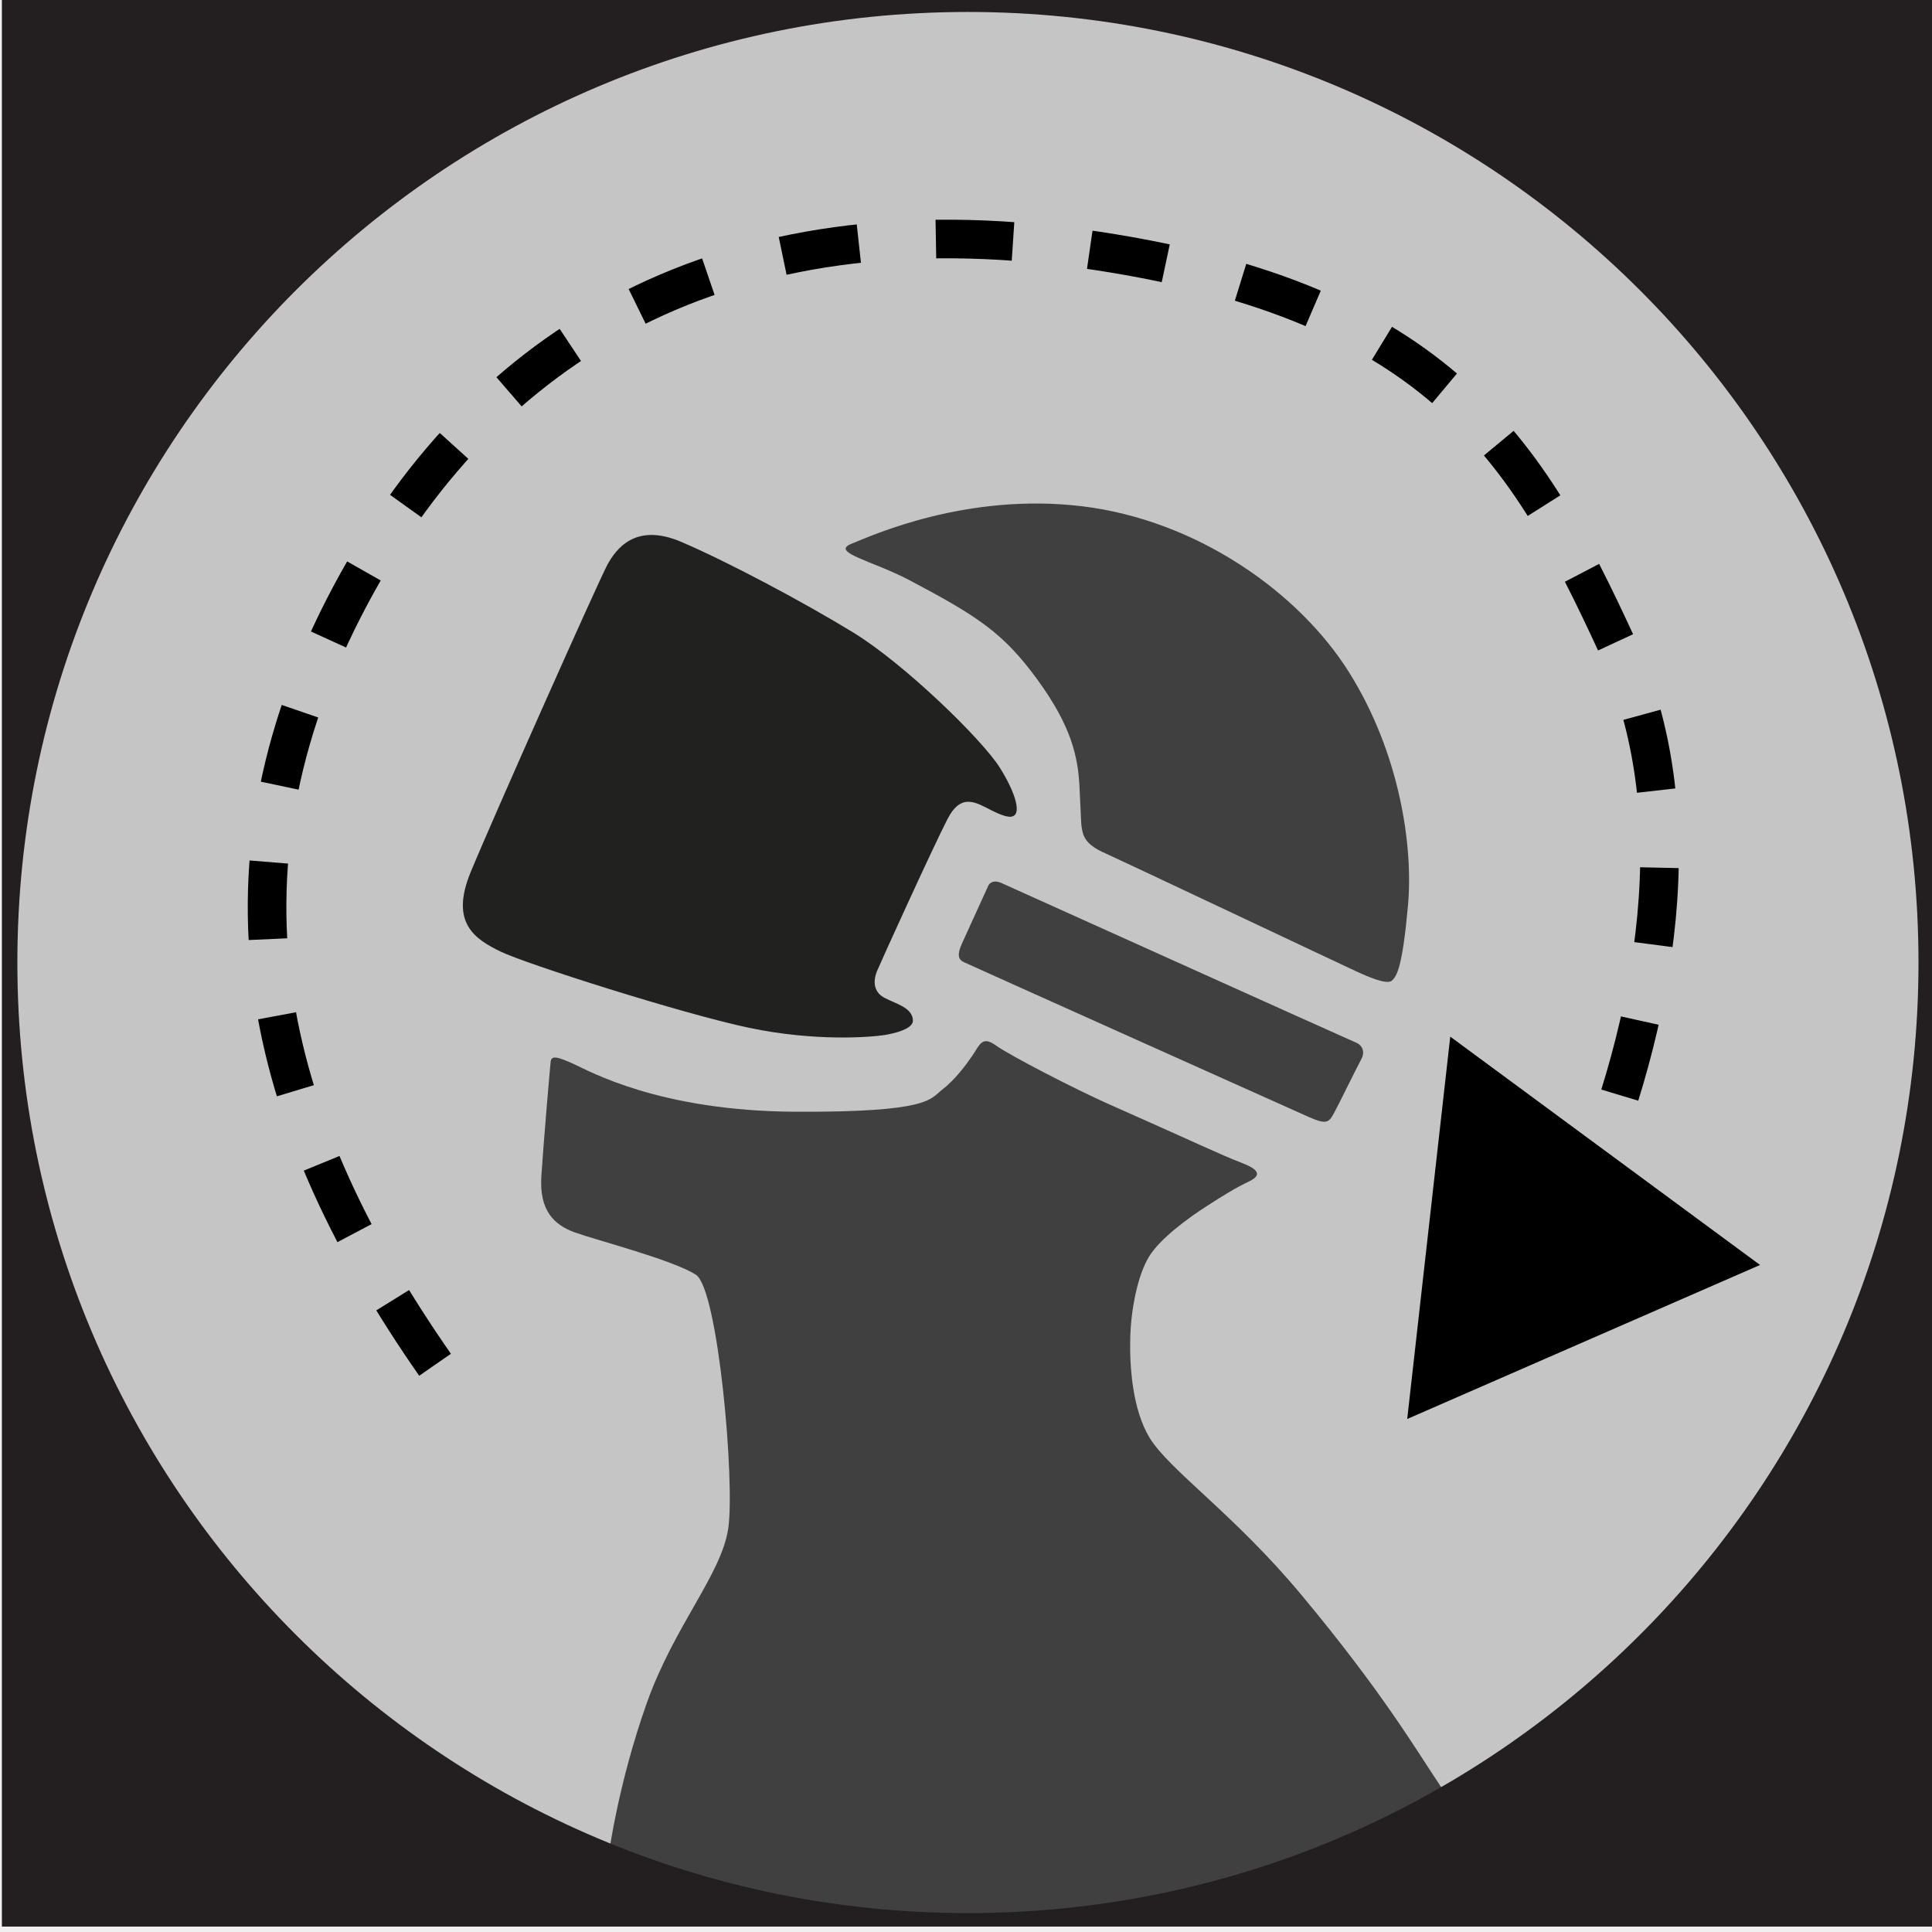
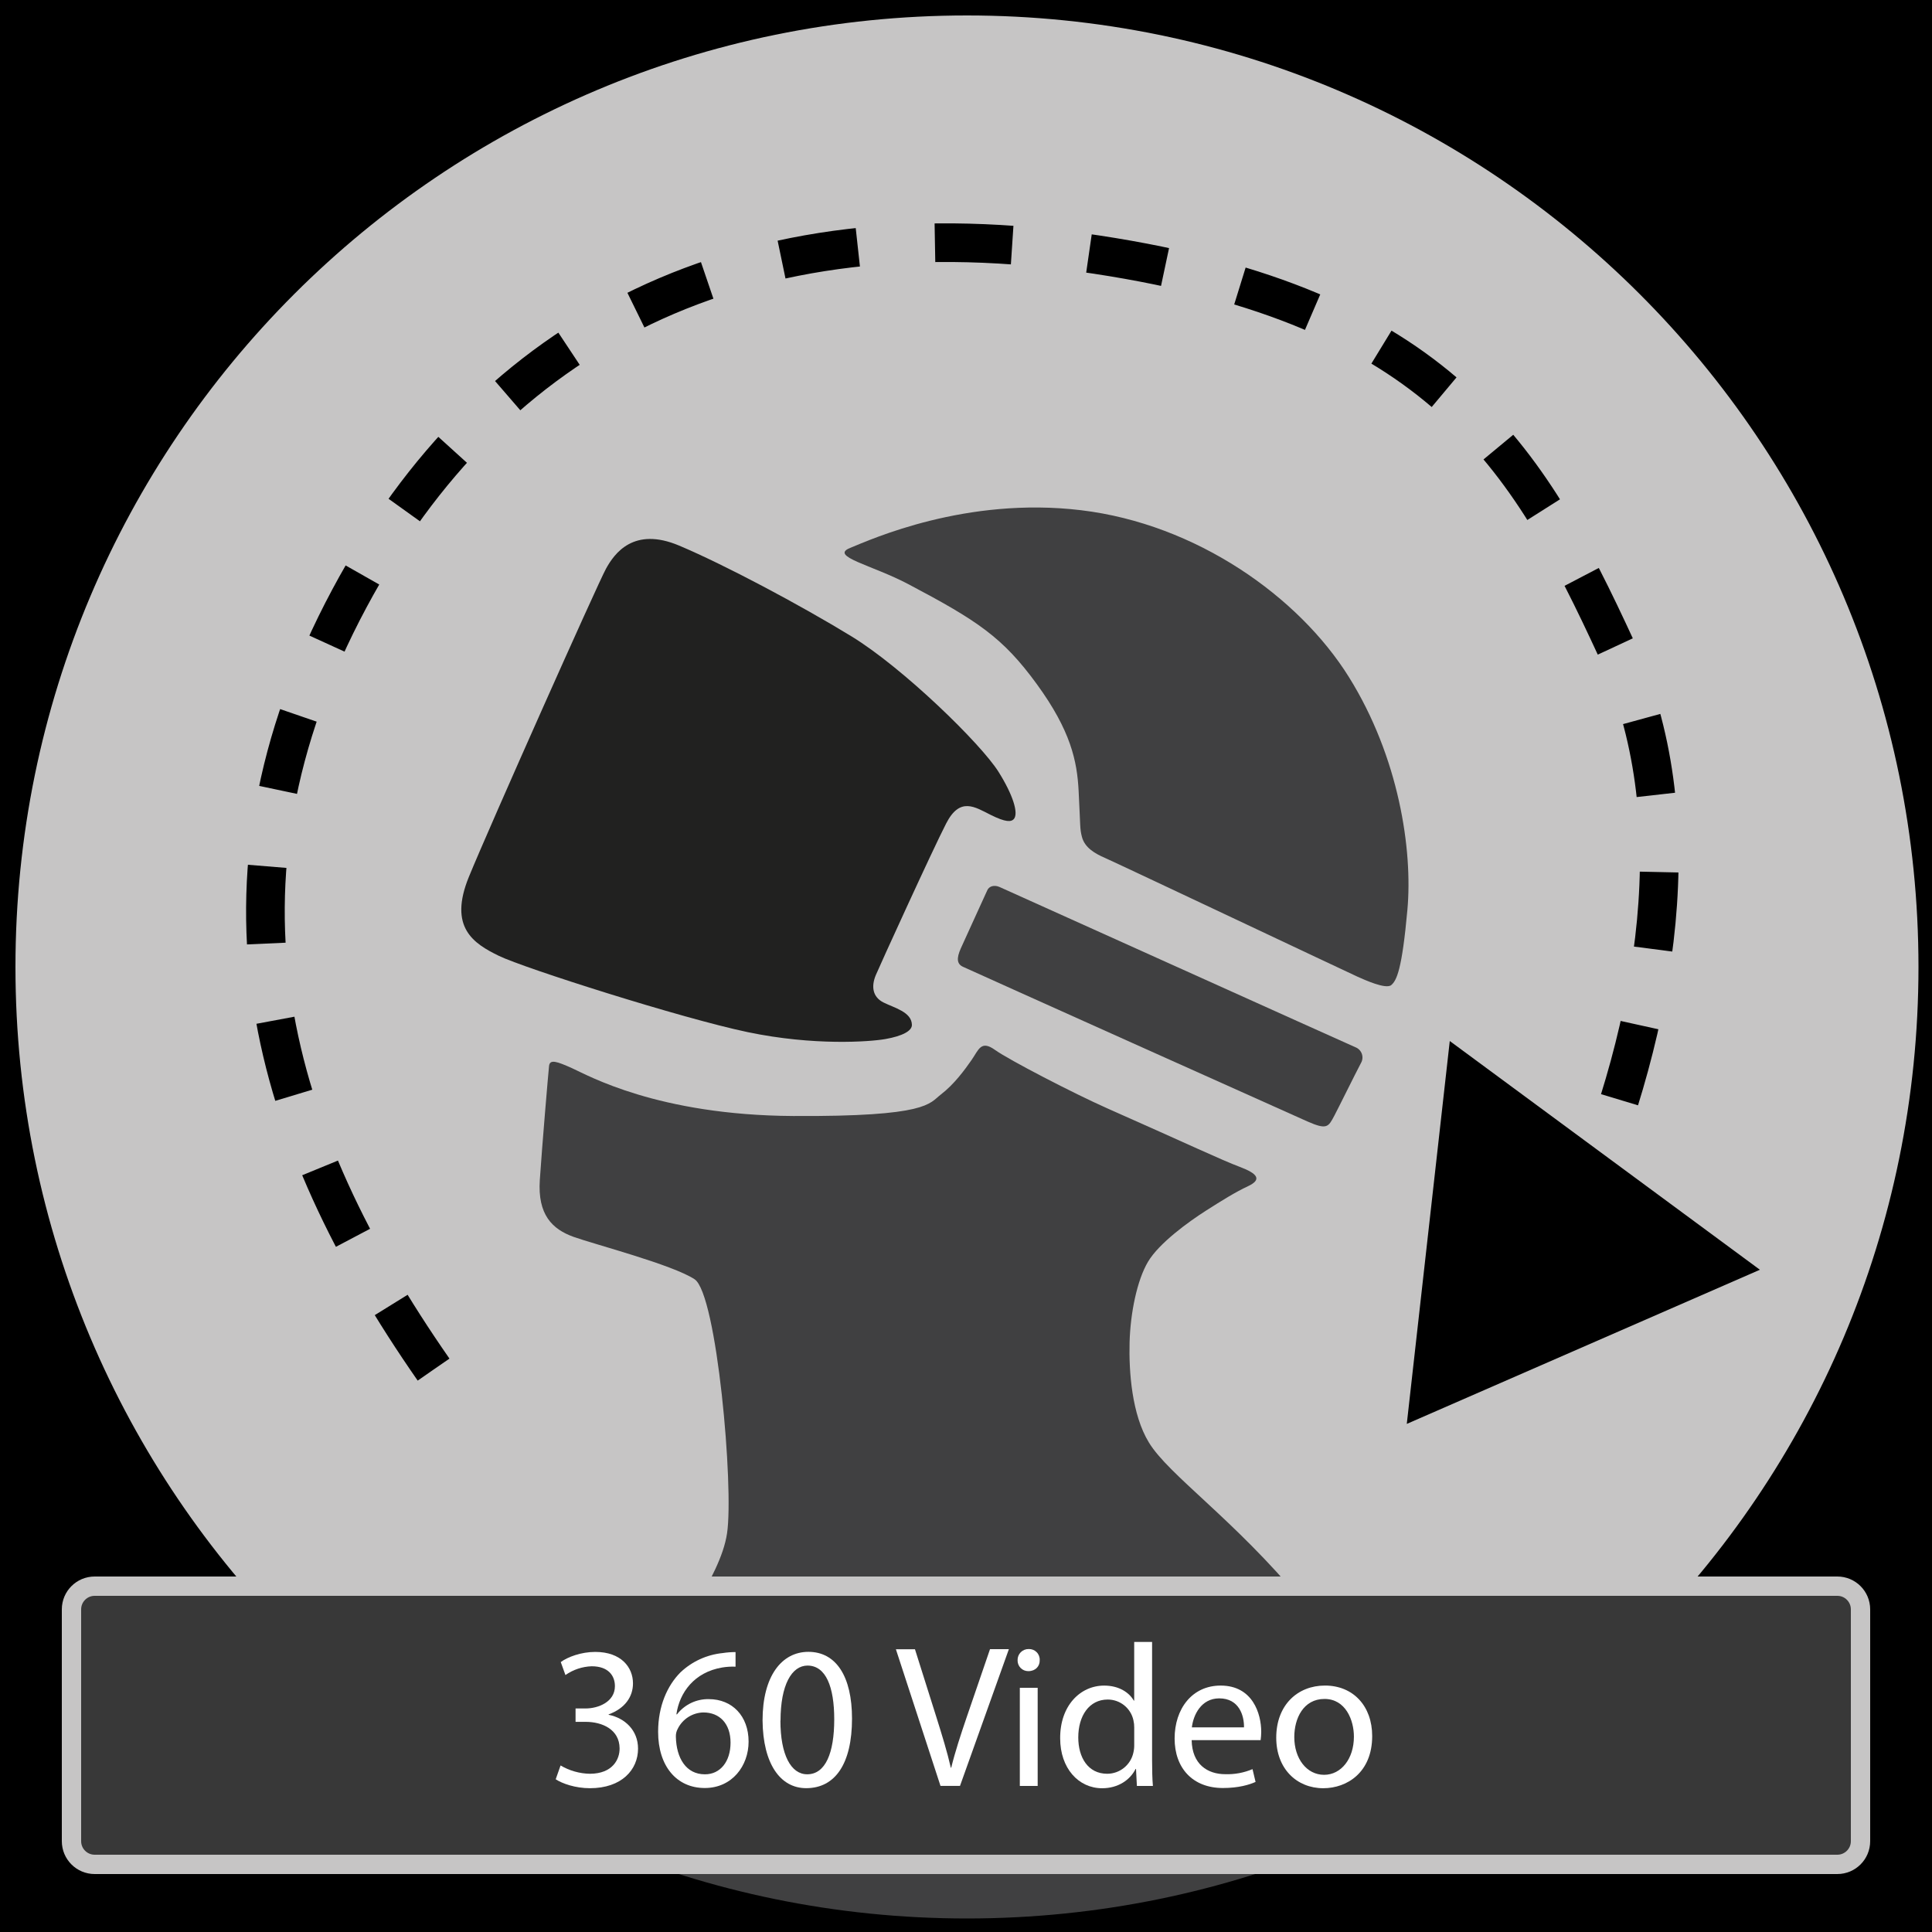
- <svg xmlns="http://www.w3.org/2000/svg" version="1.1" id="Layer_2" x="0px" y="0px" viewBox="0 0 1001 1001" style="enable-background:new 0 0 1001 1001;" xml:space="preserve">
-   <style type="text/css">
- 	.st0{fill:#C6C5C5;}
- 	.st1{fill:none;stroke:#000000;stroke-width:20;stroke-miterlimit:10;stroke-dasharray:40,40;}
- 	.st2{fill:#404041;}
- 	.st3{fill:#212120;}
- 	.st4{fill:#231F20;}
- </style>
-   <rect x="1" y="-1.8" class="st0" width="1000" height="1000" />
-   <g>
-     <g>
-       <g>
-         <path class="st1" d="M225.4,707.1C141.3,586.3,102,457,181.9,307.8C255.4,170.6,384.5,102,568.6,130     c177.4,27,222.9,103.9,269,204c39.9,86.4,21.5,193.7-18.8,289.2" />
-         <g>
-           <polygon points="751.4,537.1 729.1,735.2 911.9,655.4     " />
-         </g>
-       </g>
-     </g>
-     <path class="st2" d="M488,564.7c6.8-5.2,12.4-12.8,15.9-17.9c3.6-5.2,4.8-10.4,12-5.2s40.9,22.6,58.2,30.3   c42.9,19,59,26.7,68.5,30.3c9.6,3.6,11.5,6.6,4.4,10c-6.6,3.1-13.4,7.3-21.9,12.8c-8.9,5.7-24.2,16.7-29.9,26.3   c-5.7,9.5-9.2,26.7-9.6,41.8c-0.4,15.1,1.2,37.3,10,51.8c10.3,16.9,43.8,39.5,78.9,81.7c41.6,50,58.6,79,71.3,98   c12,17.9,43.1,66.8,37.5,69.5c-4.7,2.2-16.2,1-32.4,1.4c-14.3,0.3-413,0.4-419.4,0.4c-8.9,0-18.3-1.6-17.9-17.1   c0.4-15.5,7.2-56.1,21.5-96.4c14.3-40.2,38.6-66.5,42.2-90.4c3.6-23.9-5.2-123.9-16.7-131.5c-11.6-7.6-51.4-17.9-62.6-21.9   c-11.2-4-18.7-11.6-17.5-29.5c1.2-17.9,4.4-55.4,4.8-59s4-2.4,12,1.2c8,3.6,44.2,24.3,114.4,24.7S481.9,569.4,488,564.7z" />
-     <path class="st3" d="M473,528.7c0.1,3.2-5,5.8-13.7,7.4c-8,1.4-37.1,3.6-71.3-3.6S272.4,499.4,259.3,493   c-13.1-6.4-26.3-14.7-15.5-41c10.8-26.3,66.5-151.4,70.9-159.4c4.4-8,14.3-21.9,37.9-12c23.5,10,62.6,30.7,89.3,47   c26.7,16.3,67,55.6,76.1,70.1c7.6,12.1,10.3,21.4,8,24.3c-1.4,1.8-4.4,1.8-12-2c-8.2-4.1-15.9-9.6-23.1,4.4   c-7.2,13.9-34.6,74.1-36.4,78.5c-2.5,6-1.6,11.4,4,14.2C463.9,520,472.8,522,473,528.7z" />
-     <path class="st2" d="M561,431.4c-1.1-4.4-0.7-4.7-1.7-23.8c-0.8-15.3-4-31-21.6-55.2C520,328.1,507,319.5,471,300.5   c-18.6-9.8-40.8-14.3-30-18.7c10.8-4.4,59.9-26.7,119.6-19.5c59.7,7.2,112.7,44.8,138.6,86.4c25.9,41.5,33.1,89.4,30.3,120.4   c-2.8,31.1-5.6,36.7-8.4,39c-2.8,2.4-13.9-2.8-17.5-4.4c-3.6-1.6-125-59-130.5-61.4S562.4,436.9,561,431.4z" />
-     <path class="st2" d="M498.3,489.1c1.7-3.9,12.8-28,13.7-30.1s3.5-2.9,6.4-1.7c4.5,2,179.4,80.9,184.2,82.9c3.6,1.5,4.5,5.1,2.9,8.2   c-3.3,6.2-11.8,23.6-13.8,27.3c-3.1,5.8-3.8,7.4-13.9,2.9s-172.2-77.2-178.2-80C496.2,497.2,496,494.3,498.3,489.1z" />
+ <svg xmlns="http://www.w3.org/2000/svg" id="_6_-_360_copy" data-name="6 - 360 copy" viewBox="0 0 1000 1000">
+   <defs>
+     <style>.cls-1{fill:#c6c5c5;}.cls-2{fill:none;stroke:#000;stroke-width:20px;stroke-dasharray:40 40;}.cls-2,.cls-5{stroke-miterlimit:10;}.cls-3{fill:#404041;}.cls-4{fill:#212120;}.cls-5{fill:#383838;stroke:#c6c5c5;stroke-width:10px;}.cls-6{fill:#fff;}</style>
+   </defs>
+   <rect class="cls-1" width="1000" height="1000" />
+   <path class="cls-2" d="M224.41,708.89C140.31,588,101,458.78,180.93,309.6c73.5-137.22,202.65-205.82,386.68-177.82,177.42,27,222.87,103.94,269,204C876.48,422.22,858.1,529.52,817.86,625" />
+   <polygon points="750.4 538.83 728.15 737.01 910.92 657.22 750.4 538.83" />
+   <path class="cls-3" d="M487,566.5c6.8-5.19,12.35-12.75,15.94-17.93s4.78-10.36,12-5.18,40.86,22.6,58.17,30.28c42.9,19,59,26.7,68.53,30.28s11.5,6.63,4.38,10c-6.59,3.08-13.42,7.34-21.91,12.75-8.87,5.65-24.16,16.73-29.88,26.34s-9.16,26.66-9.56,41.8,1.16,37.35,10,51.8c10.32,16.94,43.81,39.48,78.89,81.68,41.56,50,58.55,79,71.32,98,12,17.9,43.08,66.81,37.45,69.48-4.65,2.21-16.22,1-32.4,1.39-14.35.34-413,.38-419.43,0.41-8.89,0-18.33-1.61-17.93-17.15s7.17-56.12,21.52-96.36,38.65-66.54,42.23-90.45S371.06,669.7,359.5,662.13s-51.4-17.93-62.56-21.91-18.73-11.55-17.53-29.48,4.38-55.38,4.78-59,4-2.39,12,1.2,44.23,24.3,114.35,24.7S480.9,571.16,487,566.5Z" />
+   <path class="cls-4" d="M472,530.44c0.08,3.19-5,5.83-13.71,7.37-8,1.41-37.06,3.59-71.32-3.59s-115.55-33.07-128.7-39.45-26.3-14.74-15.54-41,66.54-151.41,70.92-159.38,14.34-21.91,37.85-12,62.56,30.68,89.25,47,67,55.6,76.1,70.13c7.58,12.1,10.33,21.35,8,24.3-1.42,1.77-4.43,1.76-12-2-8.25-4.12-15.94-9.56-23.11,4.38s-34.59,74.11-36.43,78.52c-2.5,6-1.58,11.38,4,14.17S471.86,523.78,472,530.44Z" />
+   <path class="cls-3" d="M560,433.15c-1.13-4.43-.71-4.72-1.71-23.84-0.79-15.28-4-31-21.63-55.2S506,321.28,470,302.28c-18.61-9.82-40.8-14.28-30-18.67s59.89-26.7,119.59-19.52,112.7,44.81,138.6,86.35,33.07,89.36,30.28,120.44-5.58,36.66-8.37,39-13.95-2.79-17.53-4.38-125-59-130.53-61.39S561.44,438.68,560,433.15Z" />
+   <path class="cls-3" d="M497.32,490.86c1.73-3.91,12.8-28,13.7-30.06s3.51-2.95,6.37-1.68c4.52,2,179.42,80.89,184.15,82.92a5.69,5.69,0,0,1,2.87,8.23c-3.26,6.19-11.84,23.61-13.8,27.29-3.07,5.76-3.78,7.37-13.94,2.88s-172.16-77.2-178.16-80C495.27,499,495,496.07,497.32,490.86Z" />
+   <g id="RING">
+     <path d="M0,0V1000H1000V0H0ZM500.5,993C228.5,993,8,772.5,8,500.5S228.5,8,500.5,8,993,228.5,993,500.5,772.5,993,500.5,993Z" />
  </g>
-   <g id="RING_4_">
-     <path class="st4" d="M1-1.8v1000h1000V-1.8H1z M501.5,991.2C229.5,991.2,9,770.7,9,498.7S229.5,6.2,501.5,6.2S994,226.7,994,498.7   S773.5,991.2,501.5,991.2z" />
+   <g id="Layer_3_copy_13" data-name="Layer 3 copy 13">
+     <rect class="cls-5" x="37" y="821" width="926" height="144" rx="12" ry="12" />
+     <path class="cls-6" d="M290.15,913.8a30.89,30.89,0,0,0,15.12,4.3c11.86,0,15.54-7.56,15.43-13.23-0.1-9.55-8.71-13.65-17.64-13.65h-5.15V884.3h5.15c6.72,0,15.22-3.46,15.22-11.55,0-5.46-3.46-10.29-12-10.29A25.07,25.07,0,0,0,292.67,867l-2.42-6.72c3.57-2.62,10.5-5.25,17.85-5.25,13.44,0,19.53,8,19.53,16.27,0,7-4.2,13-12.6,16.06v0.21c8.4,1.68,15.22,8,15.22,17.53,0,10.92-8.5,20.47-24.88,20.47-7.67,0-14.38-2.42-17.74-4.62Z" />
+     <path class="cls-6" d="M380.76,862.67a33.33,33.33,0,0,0-6.93.42c-14.49,2.42-22.15,13-23.73,24.25h0.31a20.34,20.34,0,0,1,16.48-7.87c12.07,0,20.58,8.71,20.58,22,0,12.49-8.5,24-22.68,24-14.59,0-24.15-11.34-24.15-29.08,0-13.44,4.83-24,11.55-30.76A37.15,37.15,0,0,1,374,855.63a44.36,44.36,0,0,1,6.72-.52v7.56ZM378.13,902c0-9.76-5.56-15.64-14.07-15.64a15.2,15.2,0,0,0-13.23,8.4,7.86,7.86,0,0,0-1,4.09c0.21,11.23,5.35,19.53,15,19.53C372.78,918.42,378.13,911.81,378.13,902Z" />
+     <path class="cls-6" d="M441,889.55c0,23.2-8.61,36-23.73,36-13.33,0-22.36-12.5-22.57-35.07,0-22.89,9.87-35.49,23.73-35.49C432.84,855,441,867.81,441,889.55Zm-37.06,1c0,17.74,5.46,27.82,13.86,27.82,9.45,0,14-11,14-28.45,0-16.8-4.3-27.82-13.86-27.82C409.84,862.14,404,872,404,890.6Z" />
+     <path class="cls-6" d="M486.81,924.41l-23.1-70.77h9.87l11,34.86c3,9.55,5.67,18.16,7.56,26.46h0.21c2-8.19,4.93-17.11,8.08-26.35l12-35h9.76l-25.3,70.77H486.81Z" />
+     <path class="cls-6" d="M538.15,859.31c0.1,3.15-2.21,5.67-5.88,5.67a5.49,5.49,0,0,1-5.57-5.67,5.63,5.63,0,0,1,5.78-5.77A5.48,5.48,0,0,1,538.15,859.31Zm-10.29,65.1V873.59h9.24v50.82h-9.24Z" />
+     <path class="cls-6" d="M596.32,849.86v61.42c0,4.51.1,9.66,0.42,13.12h-8.29L588,915.59h-0.21c-2.83,5.67-9,10-17.32,10-12.28,0-21.73-10.39-21.73-25.83-0.1-16.9,10.39-27.3,22.78-27.3,7.77,0,13,3.67,15.33,7.77h0.21V849.86h9.24Zm-9.24,44.41a16.29,16.29,0,0,0-.42-3.88,13.59,13.59,0,0,0-13.33-10.71c-9.55,0-15.22,8.4-15.22,19.63,0,10.29,5,18.79,15,18.79a13.89,13.89,0,0,0,13.54-11,16,16,0,0,0,.42-4v-8.82Z" />
+     <path class="cls-6" d="M616.8,900.68c0.21,12.5,8.19,17.64,17.43,17.64a33.42,33.42,0,0,0,14.07-2.62l1.58,6.62c-3.25,1.47-8.82,3.15-16.9,3.15-15.64,0-25-10.29-25-25.62s9-27.4,23.83-27.4c16.59,0,21,14.59,21,23.94a35,35,0,0,1-.31,4.3H616.8Zm27.09-6.61c0.11-5.88-2.41-15-12.81-15-9.35,0-13.44,8.61-14.17,15h27Z" />
+     <path class="cls-6" d="M710.24,898.58c0,18.79-13,27-25.3,27-13.75,0-24.36-10.08-24.36-26.14,0-17,11.13-27,25.2-27C700.37,872.43,710.24,883,710.24,898.58Zm-40.32.53c0,11.13,6.41,19.53,15.43,19.53,8.82,0,15.43-8.29,15.43-19.74,0-8.61-4.3-19.53-15.22-19.53S669.92,889.44,669.92,899.1Z" />
  </g>
</svg>
